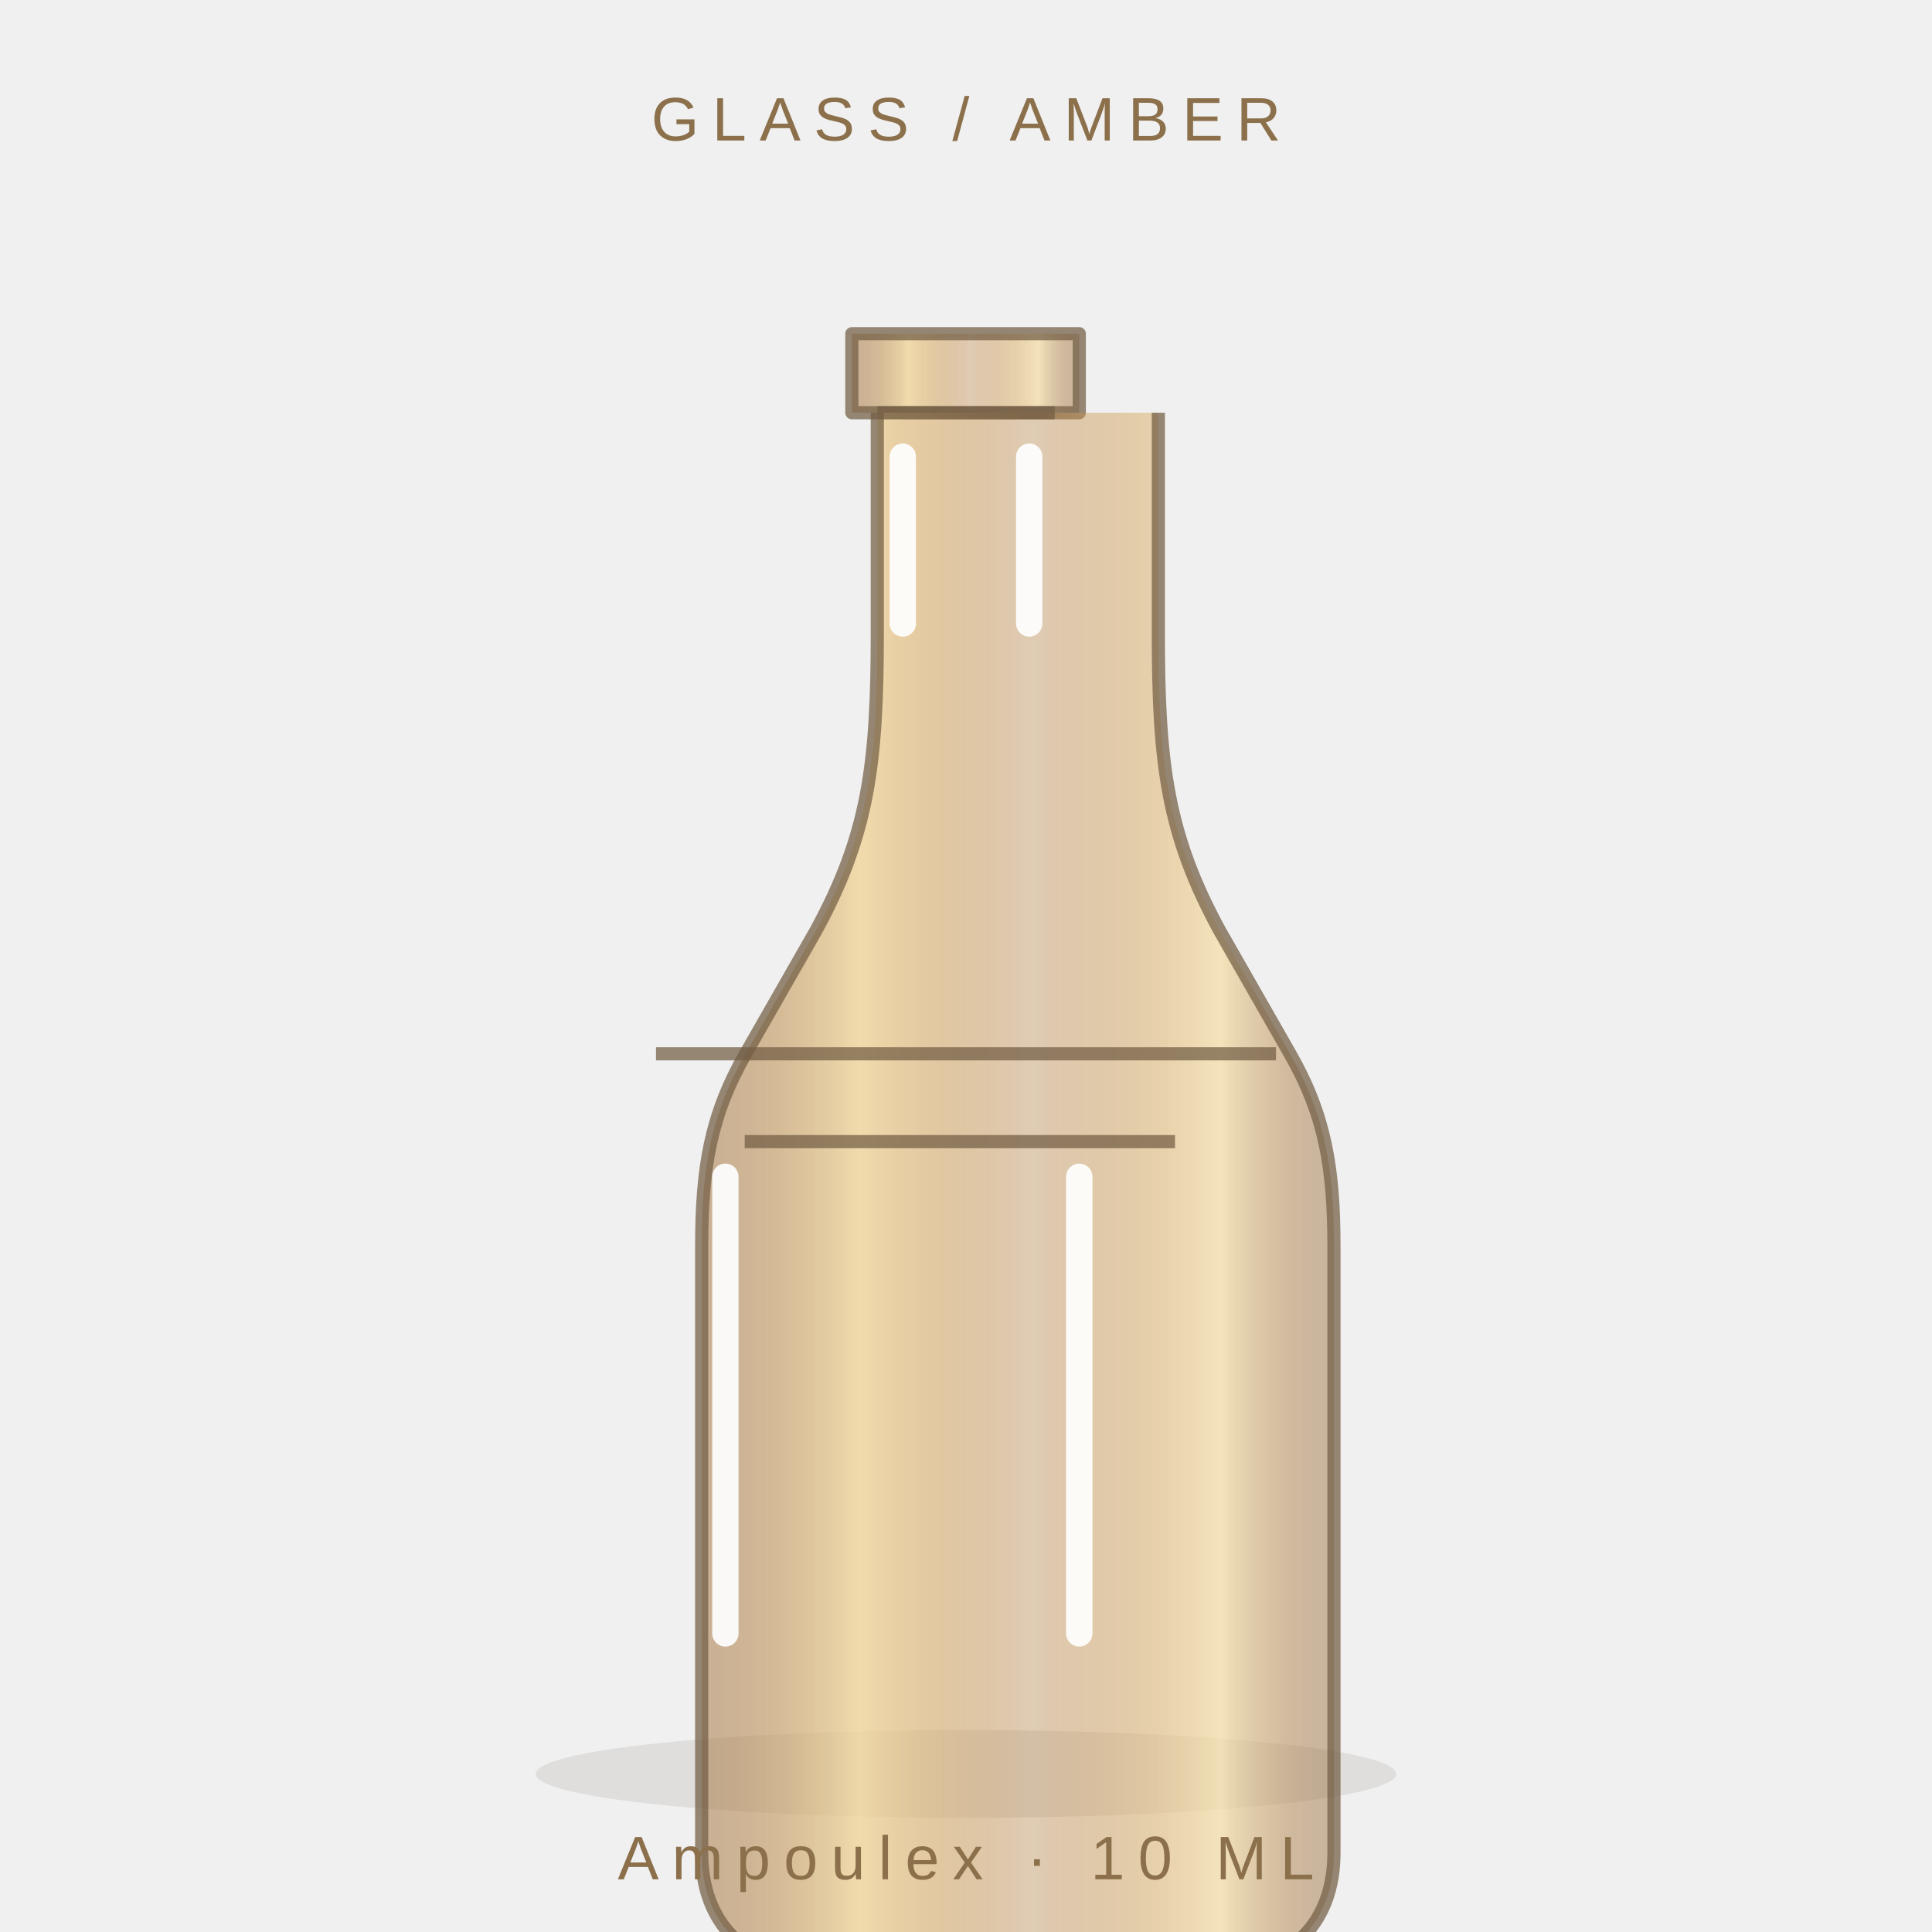
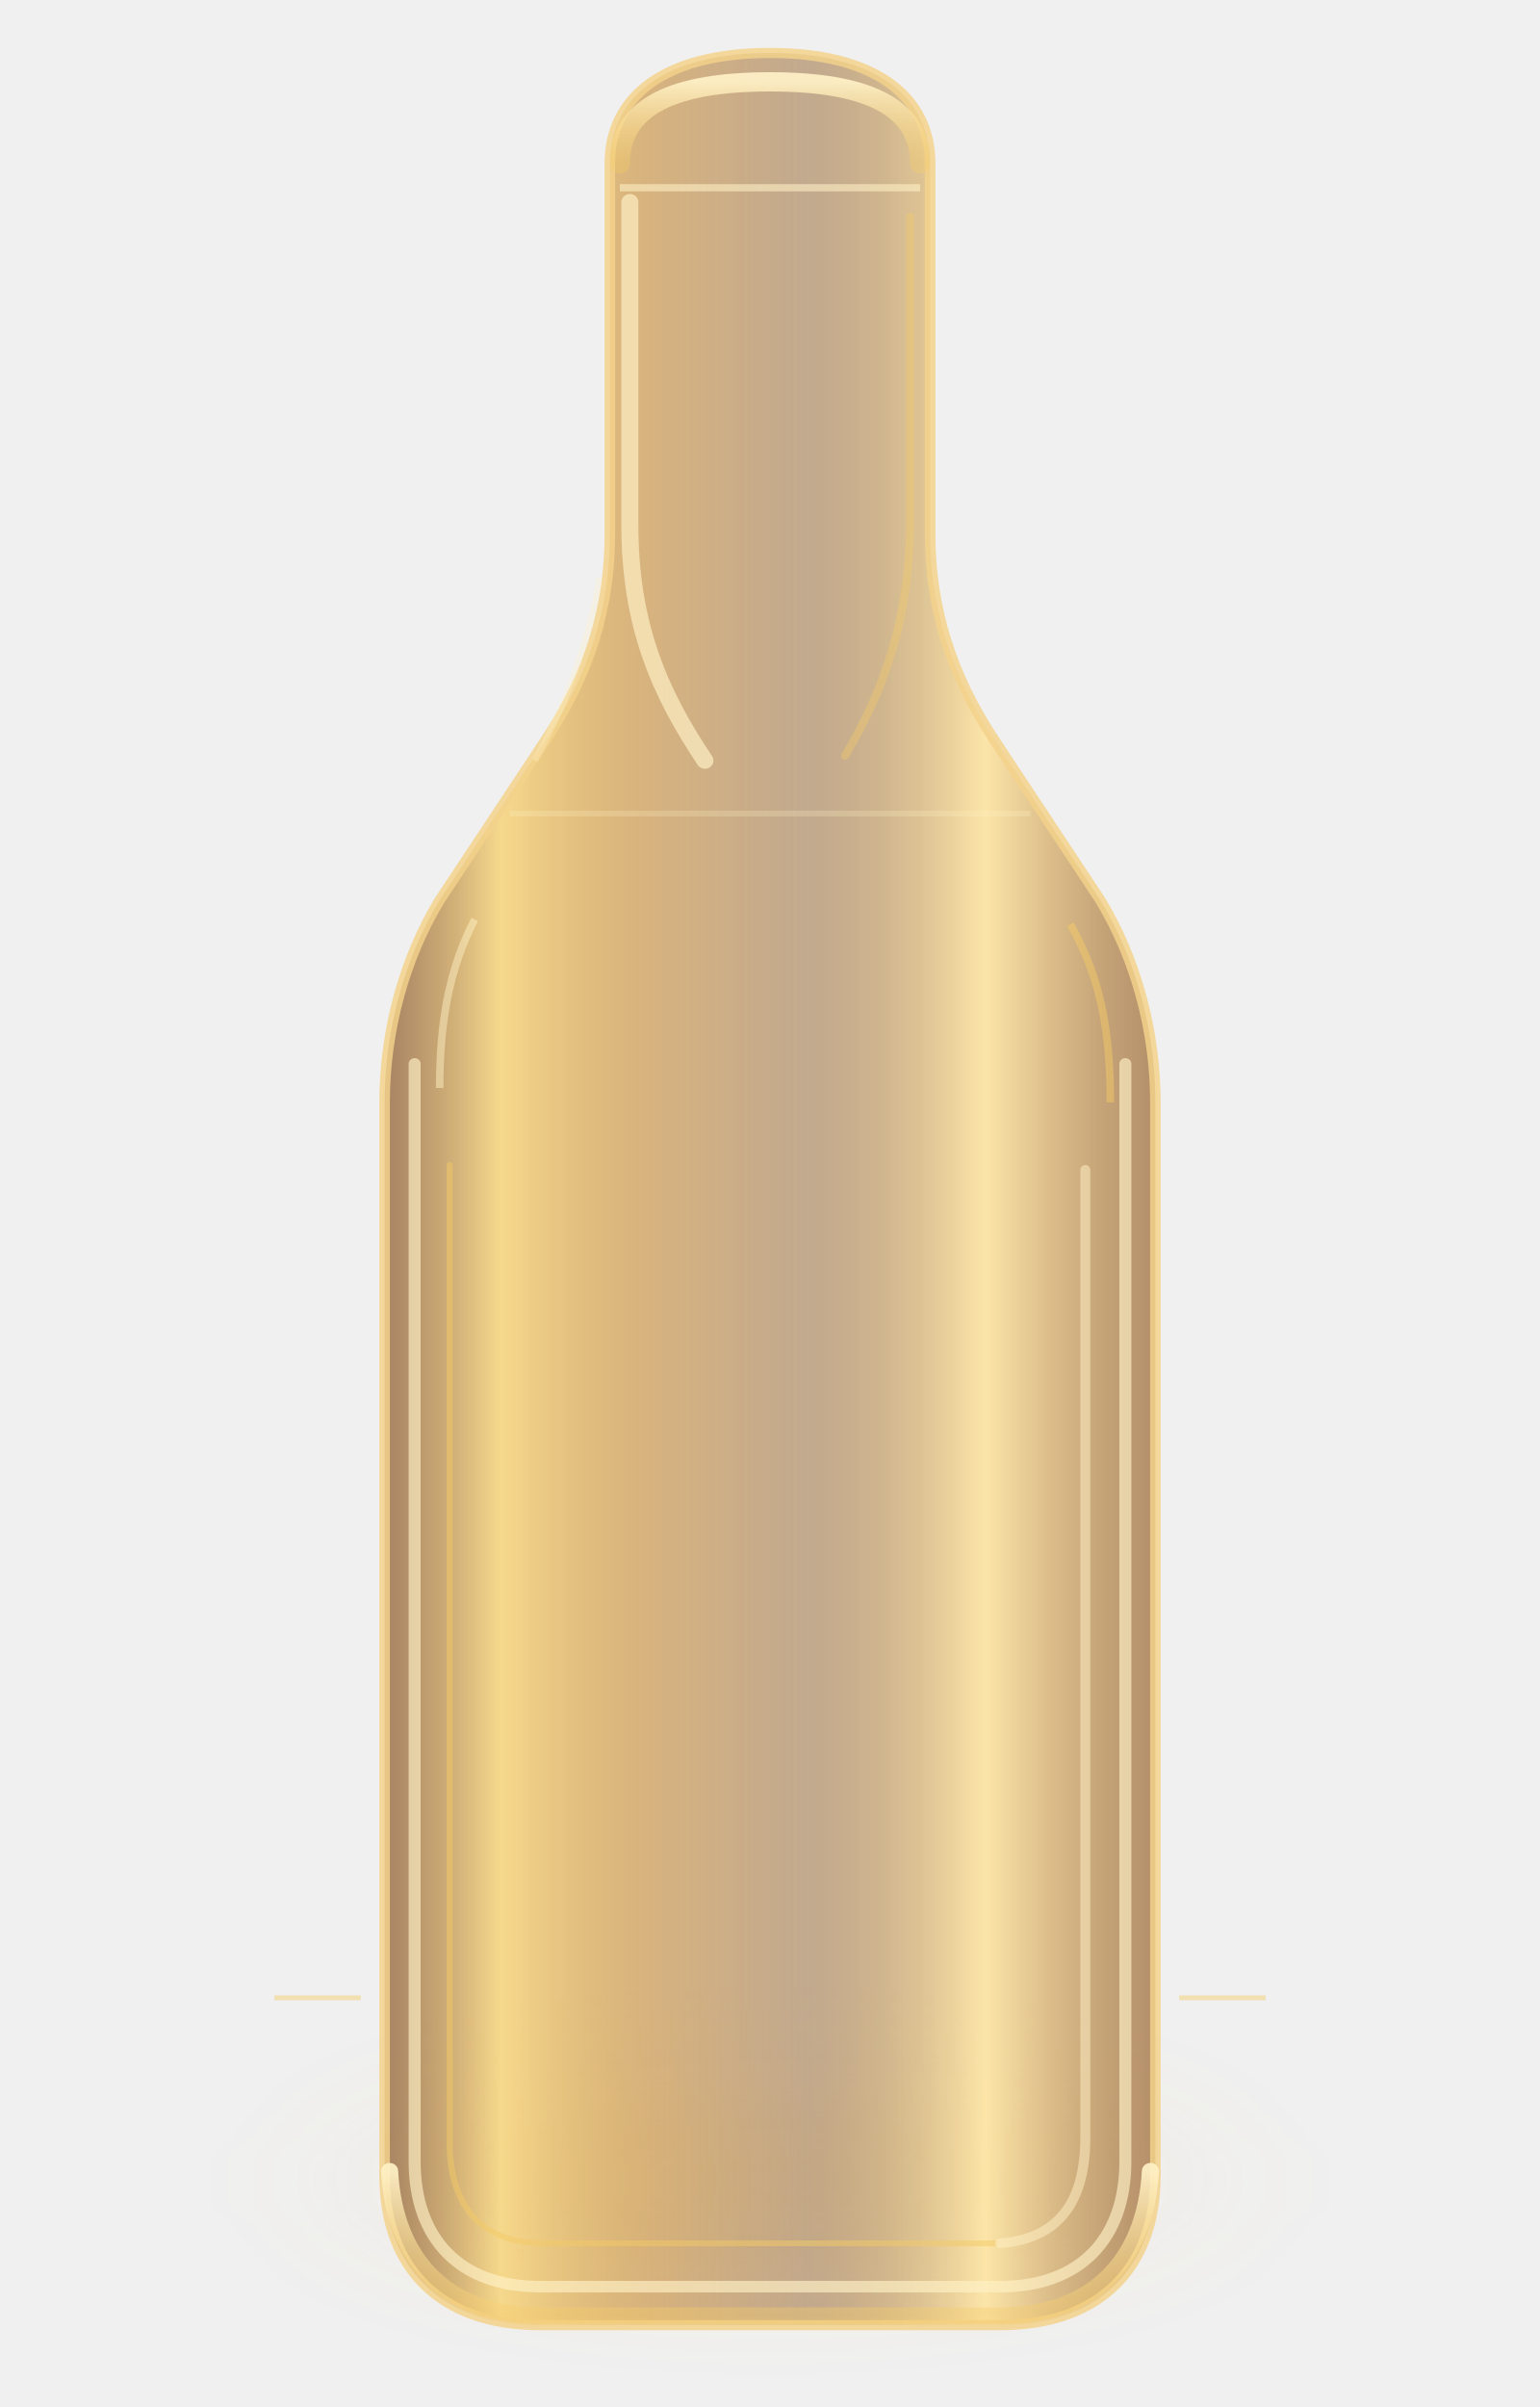
- <svg xmlns="http://www.w3.org/2000/svg" viewBox="0 0 220 220" role="img" aria-label="10 millilitre ampoule">
+ <svg xmlns="http://www.w3.org/2000/svg" viewBox="0 0 320 500" role="img" aria-label="10 millilitre amber glass ampoule illustration">
  <defs>
-     <linearGradient id="g" x1="0" x2="1">
-       <stop stop-color="#7c8b8c" stop-opacity=".22" />
-       <stop offset=".2" stop-color="#fff" stop-opacity=".92" />
-       <stop offset=".5" stop-color="#d8e0df" stop-opacity=".25" />
-       <stop offset=".8" stop-color="#fff" stop-opacity=".88" />
-       <stop offset="1" stop-color="#778685" stop-opacity=".2" />
+     <linearGradient id="glass" x1="0" y1="0" x2="1" y2="0">
+       <stop offset="0" stop-color="#814a18" stop-opacity=".65" />
+       <stop offset=".15" stop-color="#f8d477" stop-opacity=".82" />
+       <stop offset=".34" stop-color="#c38121" stop-opacity=".55" />
+       <stop offset=".55" stop-color="#8d581d" stop-opacity=".46" />
+       <stop offset=".78" stop-color="#ffe39a" stop-opacity=".83" />
+       <stop offset="1" stop-color="#905519" stop-opacity=".62" />
    </linearGradient>
-     <linearGradient id="a" x1="0" x2="1">
-       <stop stop-color="#9a6429" stop-opacity=".45" />
-       <stop offset=".25" stop-color="#f1d69c" stop-opacity=".8" />
-       <stop offset=".52" stop-color="#b87729" stop-opacity=".3" />
-       <stop offset=".82" stop-color="#f5dfaa" stop-opacity=".76" />
-       <stop offset="1" stop-color="#8d5926" stop-opacity=".4" />
+     <linearGradient id="rim" x1="0" y1="0" x2="0" y2="1">
+       <stop stop-color="#fff1c7" stop-opacity=".92" />
+       <stop offset="1" stop-color="#f5cb67" stop-opacity=".35" />
    </linearGradient>
+     <radialGradient id="aura">
+       <stop stop-color="#f5cb67" stop-opacity=".18" />
+       <stop offset="1" stop-color="#f5cb67" stop-opacity="0" />
+     </radialGradient>
+     <filter id="softGlow" x="-60%" y="-30%" width="220%" height="160%">
+       <feGaussianBlur stdDeviation="10" />
+     </filter>
  </defs>
-   <ellipse cx="110" cy="202" rx="49" ry="5" fill="#3c2c1e" opacity=".09" />
-   <g transform="translate(74 35)" stroke="#725d45" stroke-opacity=".72" stroke-width="1.5" stroke-linejoin="round">
-     <path d="M23.0 3h25.9v9h-25.9z" fill="url(#a)" />
-     <path d="M25.9 12v25c0 15-1 23-7 34l-8 14c-4 7-5 13-5 22v69c0 8 5 13 13 13h46c8 0 13-5 13-13V107c0-9-1-15-5-22l-8-14c-6-11-7-19-7-34V12" fill="url(#a)" />
-     <path d="M25.9 12h20.2m-45.4 73h70.6m-60.5 10h49.0" fill="none" />
-     <path d="M28.8 17v19m14.4-19v19m-34.6 63v52m40.3-52v52" stroke="#fff" stroke-opacity=".92" stroke-width="3" stroke-linecap="round" />
+   <ellipse cx="160" cy="453" rx="111" ry="27" fill="url(#aura)" filter="url(#softGlow)" />
+   <g transform="translate(160 11) scale(1.04 1.0) translate(-160 -11)">
+     <path d="M128 34 C128 20 139 11 160 11 C181 11 192 20 192 34 L192 111 C192 126 196 140 205 154 L226 187 C233 199 237 214 237 229 L237 452 C237 471 226 483 206 483 L114 483 C94 483 83 471 83 452 L83 229 C83 214 87 199 94 187 L115 154 C124 140 128 126 128 111 Z" fill="url(#glass)" stroke="#f4d38b" stroke-opacity=".84" stroke-width="2.1" stroke-linejoin="round" />
+     <path d="M130 34 C130 22 141 17 160 17 C179 17 190 22 190 34" fill="none" stroke="url(#rim)" stroke-width="4" stroke-linecap="round" />
+     <path d="M130 39 H190" fill="none" stroke="#fff1c7" stroke-opacity=".58" stroke-width="1.5" />
+     <path d="M132 42 V109 C132 130 138 144 147 158" fill="none" stroke="#fff1c7" stroke-opacity=".68" stroke-width="3.4" stroke-linecap="round" />
+     <path d="M188 45 V108 C188 128 183 143 175 157" fill="none" stroke="#f5cb67" stroke-opacity=".38" stroke-width="1.6" stroke-linecap="round" />
+     <path d="M113 158 C120 145 124 132 126 120" fill="none" stroke="#fff1c7" stroke-opacity=".3" stroke-width="1.2" />
+     <path d="M108 169 H212" fill="none" stroke="#fff1c7" stroke-opacity=".24" stroke-width="1.2" />
+     <path d="M89 221 V449 C89 465 98 475 114 475 H206 C222 475 231 465 231 449 V221" fill="none" stroke="#fff1c7" stroke-opacity=".65" stroke-width="2.4" stroke-linecap="round" />
+     <path d="M96 242 V445 C96 458 102 466 115 466 H205" fill="none" stroke="#f5cb67" stroke-opacity=".5" stroke-width="1.2" stroke-linecap="round" />
+     <path d="M223 243 V444 C223 457 218 465 206 466" fill="none" stroke="#fff1c7" stroke-opacity=".52" stroke-width="2" stroke-linecap="round" />
+     <path d="M84 451 C85 470 96 481 114 481 H206 C224 481 235 470 236 451" fill="none" stroke="url(#rim)" stroke-width="3.4" stroke-linecap="round" />
+     <path d="M101 191 C96 201 94 212 94 226" fill="none" stroke="#fff1c7" stroke-opacity=".48" stroke-width="1.5" />
+     <path d="M220 192 C226 203 228 214 228 229" fill="none" stroke="#f5cb67" stroke-opacity=".5" stroke-width="1.5" />
  </g>
-   <g fill="#8b704b" font-family="Arial,sans-serif" font-size="7" letter-spacing="1.5">
-     <text x="110" y="16" text-anchor="middle">GLASS / AMBER</text>
-     <text x="110" y="214" text-anchor="middle">Ampoulex · 10 ML</text>
-   </g>
+   <path d="M57 415 H75 M245 415 H263" stroke="#f5cb67" stroke-opacity=".45" stroke-width="1" />
</svg>
